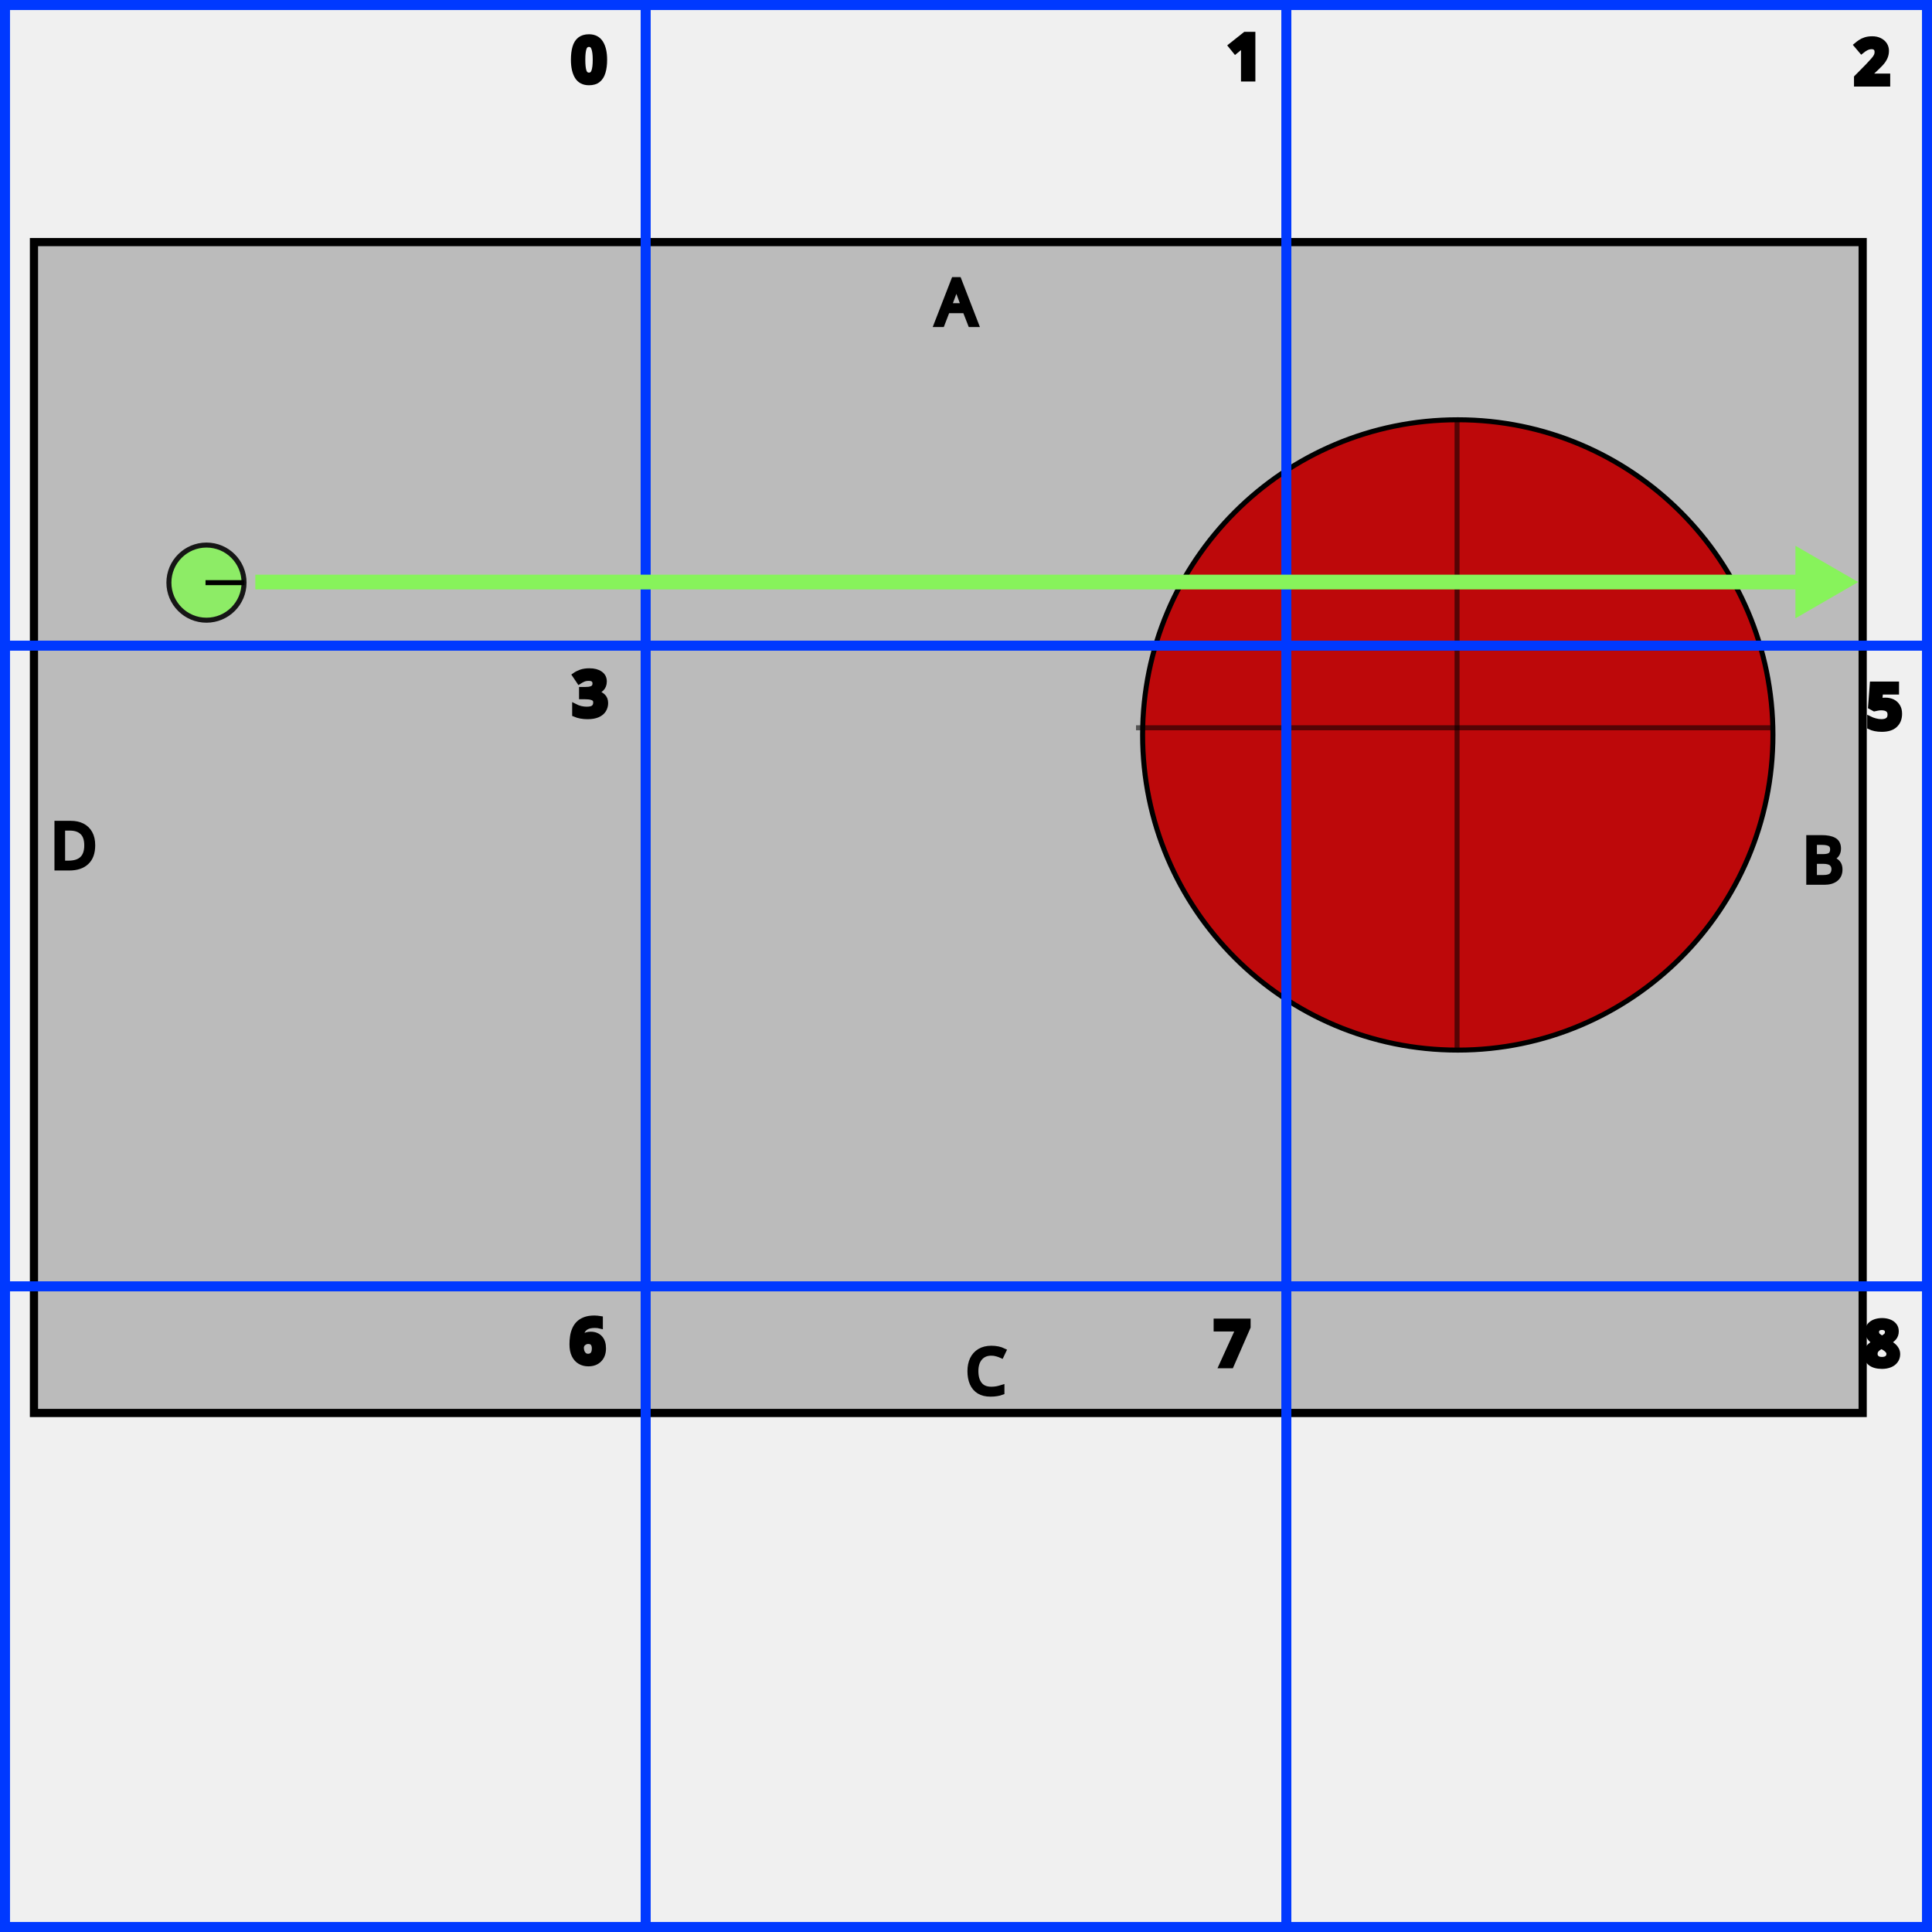
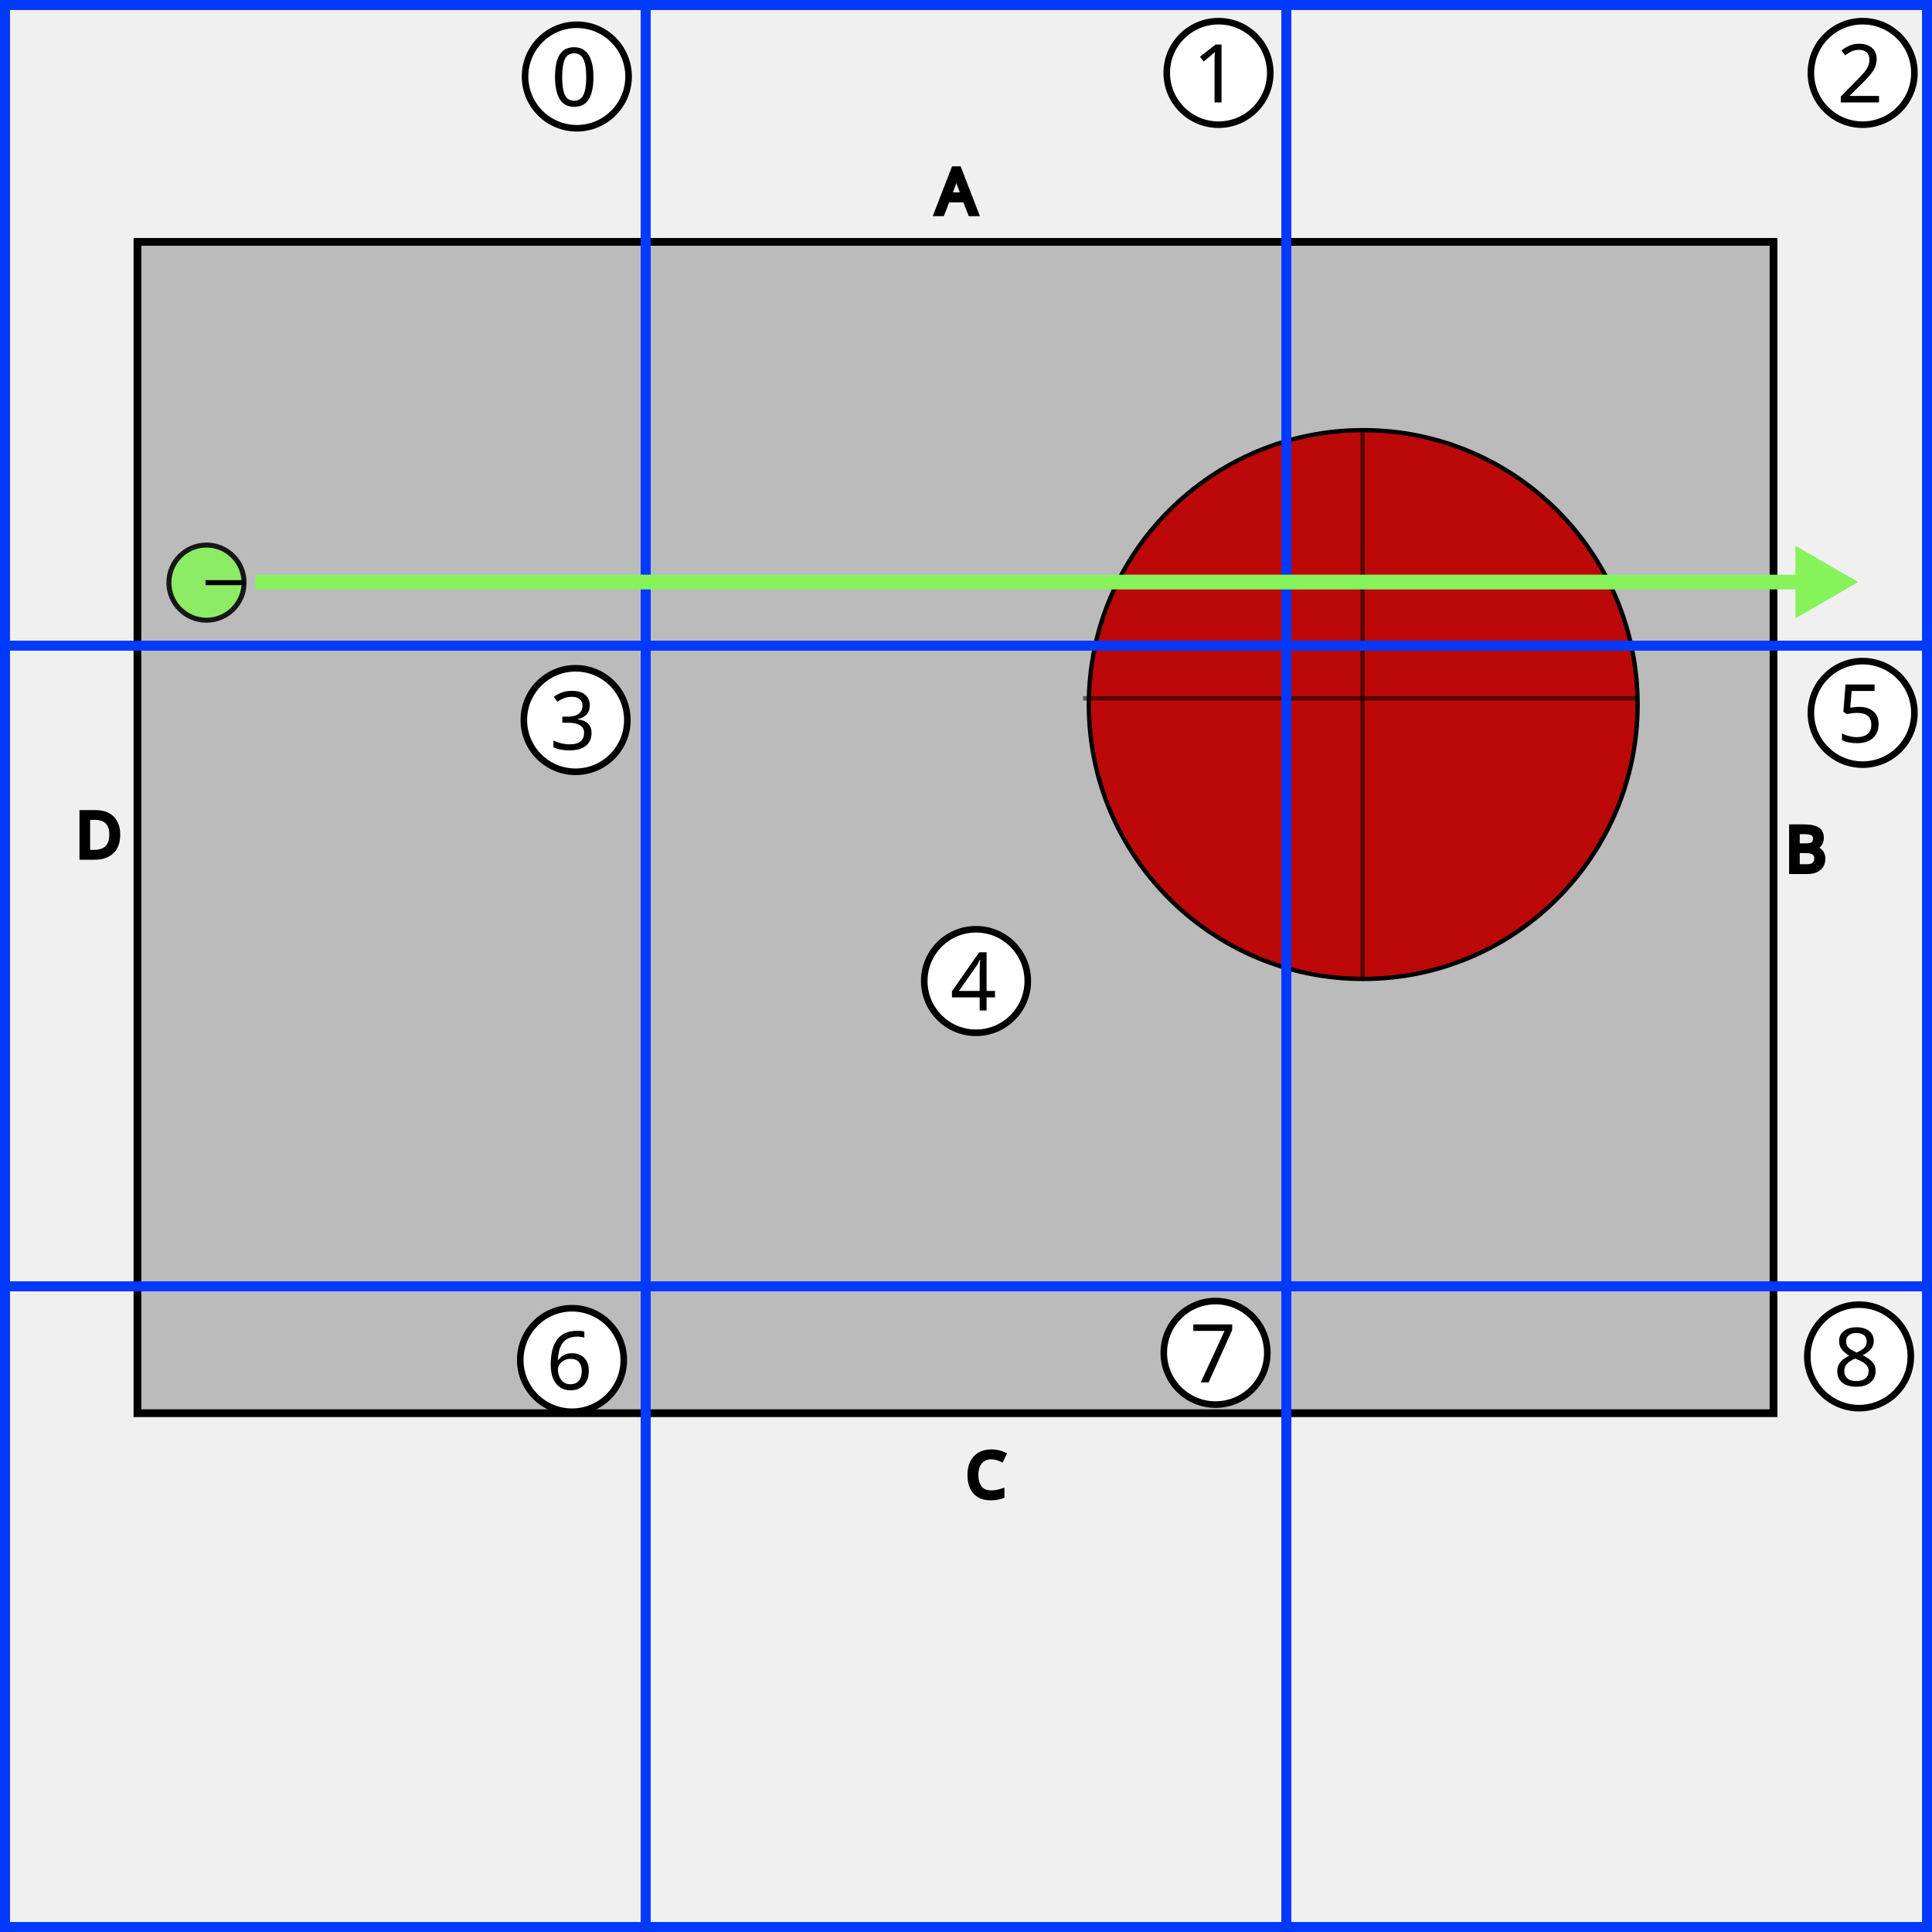
<svg xmlns="http://www.w3.org/2000/svg" width="108.938mm" height="108.938mm" viewBox="0 0 386 386" id="svg4825" version="1.1">
  <defs id="defs4827">
    <marker orient="auto" refY="0.0" refX="0.0" id="TriangleOutM" style="overflow:visible">
      <path id="path6004" d="M 5.77,0.0 L -2.88,5.0 L -2.88,-5.0 L 5.77,0.0 z " style="fill-rule:evenodd;stroke:#87f35b;stroke-width:1pt;stroke-opacity:1;fill:#87f35b;fill-opacity:1" transform="scale(0.4)" />
    </marker>
  </defs>
  <g id="layer1" transform="translate(-233.0329,11.90088)">
-     <rect ry="0" rx="0" y="36.466" x="239.818" height="233.935" width="365.363" id="rect5410" style="opacity:1;fill:#bbbbbb;fill-opacity:1;stroke:#000000;stroke-width:1.637;stroke-miterlimit:4;stroke-dasharray:none;stroke-dashoffset:0;stroke-opacity:1" />
+     <rect ry="0" rx="0" y="36.422" x="260.488" height="234.023" width="326.88" id="rect5410" style="opacity:1;fill:#bbbbbb;fill-opacity:1;stroke:#000000;stroke-width:1.548;stroke-miterlimit:4;stroke-dasharray:none;stroke-dashoffset:0;stroke-opacity:1" />
    <circle style="opacity:0.88;fill:#87f35b;fill-opacity:1;stroke:#000000;stroke-width:1;stroke-miterlimit:4;stroke-dasharray:none;stroke-dashoffset:0;stroke-opacity:1" id="path4684" cx="274.286" cy="104.505" r="7.507" />
-     <circle transform="scale(1,-1)" style="opacity:1;fill:#bd080a;fill-opacity:1;stroke:#000000;stroke-width:1;stroke-miterlimit:4;stroke-dasharray:none;stroke-dashoffset:0;stroke-opacity:1" id="path4684-2-1" cx="524.286" cy="-134.934" r="62.967" />
-     <g id="g5598" transform="translate(-17.85714,8.285714)">
-       <path id="path5594" d="m 542,63.702 0,126.269" style="opacity:0.55;fill:none;fill-rule:evenodd;stroke:#000000;stroke-width:1px;stroke-linecap:butt;stroke-linejoin:miter;stroke-opacity:1" />
-       <path id="path5596" d="m 477.857,125.219 127.143,0" style="opacity:0.55;fill:none;fill-rule:evenodd;stroke:#000000;stroke-width:1px;stroke-linecap:butt;stroke-linejoin:miter;stroke-opacity:1" />
+     <g id="g4299" transform="matrix(0.8705738,0,0,0.8705738,59.41152,11.39252)">
+       <circle r="62.967" cy="-134.934" cx="512.286" id="path4684-2-1" style="opacity:1;fill:#bd080a;fill-opacity:1;stroke:#000000;stroke-width:1;stroke-miterlimit:4;stroke-dasharray:none;stroke-dashoffset:0;stroke-opacity:1" transform="scale(1,-1)" />
+       <g transform="translate(-29.85714,8.285714)" id="g5598">
+         <path style="opacity:0.55;fill:none;fill-rule:evenodd;stroke:#000000;stroke-width:1px;stroke-linecap:butt;stroke-linejoin:miter;stroke-opacity:1" d="m 542,63.702 0,126.269" id="path5594" />
+         <path style="opacity:0.55;fill:none;fill-rule:evenodd;stroke:#000000;stroke-width:1px;stroke-linecap:butt;stroke-linejoin:miter;stroke-opacity:1" d="m 477.857,125.219 127.143,0" id="path5596" />
+       </g>
    </g>
    <g id="g5618" style="stroke:#0039ff;stroke-width:2;stroke-miterlimit:4;stroke-dasharray:none;stroke-opacity:1" transform="translate(12,-2)">
      <g transform="translate(222.0329,-8.900884)" id="g5422" style="stroke:#0039ff;stroke-width:2;stroke-miterlimit:4;stroke-dasharray:none;stroke-opacity:1">
        <path id="path5424" style="fill:none;stroke:#0039ff;stroke-width:2;stroke-miterlimit:4;stroke-dasharray:none;stroke-opacity:1" d="m 128,0 0,384" />
        <path id="path5426" style="fill:none;stroke:#0039ff;stroke-width:2;stroke-miterlimit:4;stroke-dasharray:none;stroke-opacity:1" d="m 256,0 0,384" />
      </g>
      <g transform="translate(222.0329,-8.900884)" id="g5428" style="stroke:#0039ff;stroke-width:2;stroke-miterlimit:4;stroke-dasharray:none;stroke-opacity:1">
        <path id="path5430" style="fill:none;stroke:#0039ff;stroke-width:2;stroke-miterlimit:4;stroke-dasharray:none;stroke-opacity:1" d="m 0,128 384,0" />
        <path id="path5432" style="fill:none;stroke:#0039ff;stroke-width:2;stroke-miterlimit:4;stroke-dasharray:none;stroke-opacity:1" d="m 0,256 384,0" />
      </g>
      <rect id="rect5486" y="-8.901" x="222.033" width="384" style="fill:none;stroke:#0039ff;stroke-width:2;stroke-miterlimit:4;stroke-dasharray:none;stroke-opacity:1" height="384" />
    </g>
-     <text xml:space="preserve" style="font-style:normal;font-weight:normal;font-size:12.5px;line-height:125%;font-family:sans-serif;letter-spacing:0px;word-spacing:0px;fill:#000000;fill-opacity:1;stroke:#000000;stroke-width:1px;stroke-linecap:butt;stroke-linejoin:miter;stroke-opacity:1;" x="347.143" y="4.505" id="text5627">
-       <tspan id="tspan5629" x="347.143" y="4.505" style="font-weight:bold;fill:#000000;fill-opacity:1;stroke:#000000;stroke-opacity:1;">0</tspan>
-     </text>
-     <text xml:space="preserve" style="font-style:normal;font-weight:normal;font-size:12.5px;line-height:125%;font-family:sans-serif;letter-spacing:0px;word-spacing:0px;fill:#000000;fill-opacity:1;stroke:#000000;stroke-width:1px;stroke-linecap:butt;stroke-linejoin:miter;stroke-opacity:1;" x="478.192" y="3.883" id="text5627-2">
-       <tspan id="tspan5629-3" x="478.192" y="3.883" style="font-weight:bold;fill:#000000;fill-opacity:1;stroke:#000000;stroke-opacity:1;">1</tspan>
-     </text>
-     <text xml:space="preserve" style="font-style:normal;font-weight:normal;font-size:12.5px;line-height:125%;font-family:sans-serif;letter-spacing:0px;word-spacing:0px;fill:#000000;fill-opacity:1;stroke:#000000;stroke-width:1px;stroke-linecap:butt;stroke-linejoin:miter;stroke-opacity:1;" x="603.451" y="4.893" id="text5627-9">
-       <tspan id="tspan5629-4" x="603.451" y="4.893" style="font-weight:bold;fill:#000000;fill-opacity:1;stroke:#000000;stroke-opacity:1;">2</tspan>
-     </text>
-     <text xml:space="preserve" style="font-style:normal;font-weight:normal;font-size:12.5px;line-height:125%;font-family:sans-serif;letter-spacing:0px;word-spacing:0px;fill:#000000;fill-opacity:1;stroke:#000000;stroke-width:1px;stroke-linecap:butt;stroke-linejoin:miter;stroke-opacity:1;" x="347.377" y="131.162" id="text5627-98">
-       <tspan id="tspan5629-5" x="347.377" y="131.162" style="font-weight:bold;fill:#000000;fill-opacity:1;stroke:#000000;stroke-opacity:1;">3</tspan>
-     </text>
-     <text xml:space="preserve" style="font-style:normal;font-weight:normal;font-size:12.5px;line-height:125%;font-family:sans-serif;letter-spacing:0px;word-spacing:0px;fill:#000000;fill-opacity:1;stroke:#000000;stroke-width:1px;stroke-linecap:butt;stroke-linejoin:miter;stroke-opacity:1;" x="605.976" y="133.687" id="text5627-90">
-       <tspan id="tspan5629-7" x="605.976" y="133.687" style="font-weight:bold;fill:#000000;fill-opacity:1;stroke:#000000;stroke-opacity:1;">5</tspan>
-     </text>
-     <text xml:space="preserve" style="font-style:normal;font-weight:normal;font-size:12.5px;line-height:125%;font-family:sans-serif;letter-spacing:0px;word-spacing:0px;fill:#000000;fill-opacity:1;stroke:#000000;stroke-width:1px;stroke-linecap:butt;stroke-linejoin:miter;stroke-opacity:1;" x="605.471" y="260.966" id="text5627-5">
-       <tspan id="tspan5629-6" x="605.471" y="260.966" style="font-weight:bold;fill:#000000;fill-opacity:1;stroke:#000000;stroke-opacity:1;">8</tspan>
-     </text>
-     <text xml:space="preserve" style="font-style:normal;font-weight:normal;font-size:12.5px;line-height:125%;font-family:sans-serif;letter-spacing:0px;word-spacing:0px;fill:#000000;fill-opacity:1;stroke:#000000;stroke-width:1px;stroke-linecap:butt;stroke-linejoin:miter;stroke-opacity:1;" x="475.666" y="260.966" id="text5627-0">
-       <tspan id="tspan5629-2" x="475.666" y="260.966" style="font-weight:bold;fill:#000000;fill-opacity:1;stroke:#000000;stroke-opacity:1;">7</tspan>
-     </text>
-     <text xml:space="preserve" style="font-style:normal;font-weight:normal;font-size:12.5px;line-height:125%;font-family:sans-serif;letter-spacing:0px;word-spacing:0px;fill:#000000;fill-opacity:1;stroke:#000000;stroke-width:1px;stroke-linecap:butt;stroke-linejoin:miter;stroke-opacity:1;" x="346.872" y="260.461" id="text5627-7">
-       <tspan id="tspan5629-66" x="346.872" y="260.461" style="font-weight:bold;fill:#000000;fill-opacity:1;stroke:#000000;stroke-opacity:1;">6</tspan>
-     </text>
    <path style="fill:#87f35b;fill-opacity:1;fill-rule:evenodd;stroke:#87f35b;stroke-width:2.944;stroke-linecap:butt;stroke-linejoin:miter;stroke-miterlimit:4;stroke-dasharray:none;stroke-opacity:1;marker-end:url(#TriangleOutM)" d="m 284.046,104.388 311.876,0" id="path5853" />
    <path style="fill:none;fill-rule:evenodd;stroke:#000000;stroke-width:1;stroke-linecap:butt;stroke-linejoin:miter;stroke-miterlimit:4;stroke-dasharray:none;stroke-opacity:1" d="m 281.88,104.508 -7.785,0" id="path6147" />
-     <text xml:space="preserve" style="font-style:normal;font-weight:normal;font-size:12.5px;line-height:125%;font-family:sans-serif;letter-spacing:0px;word-spacing:0px;fill:#000000;fill-opacity:1;stroke:#000000;stroke-width:1px;stroke-linecap:butt;stroke-linejoin:miter;stroke-opacity:1" x="420.113" y="52.935" id="text5627-00">
-       <tspan id="tspan5629-45" x="420.113" y="52.935" style="font-weight:normal;fill:#000000;fill-opacity:1;stroke:#000000;stroke-opacity:1">A</tspan>
+     <text xml:space="preserve" style="font-style:normal;font-weight:normal;font-size:12.5px;line-height:125%;font-family:sans-serif;letter-spacing:0px;word-spacing:0px;fill:#000000;fill-opacity:1;stroke:#000000;stroke-width:1px;stroke-linecap:butt;stroke-linejoin:miter;stroke-opacity:1" x="420.113" y="30.792" id="text5627-00">
+       <tspan id="tspan5629-45" x="420.113" y="30.792" style="font-weight:normal;fill:#000000;fill-opacity:1;stroke:#000000;stroke-opacity:1">A</tspan>
    </text>
-     <text xml:space="preserve" style="font-style:normal;font-weight:normal;font-size:12.5px;line-height:125%;font-family:sans-serif;letter-spacing:0px;word-spacing:0px;fill:#000000;fill-opacity:1;stroke:#000000;stroke-width:1px;stroke-linecap:butt;stroke-linejoin:miter;stroke-opacity:1" x="593.196" y="164.37" id="text5627-00-0">
-       <tspan id="tspan5629-45-7" x="593.196" y="164.37" style="font-weight:normal;fill:#000000;fill-opacity:1;stroke:#000000;stroke-opacity:1">B</tspan>
+     <text xml:space="preserve" style="font-style:normal;font-weight:normal;font-size:12.5px;line-height:125%;font-family:sans-serif;letter-spacing:0px;word-spacing:0px;fill:#000000;fill-opacity:1;stroke:#000000;stroke-width:1px;stroke-linecap:butt;stroke-linejoin:miter;stroke-opacity:1" x="589.767" y="162.227" id="text5627-00-0">
+       <tspan id="tspan5629-45-7" x="589.767" y="162.227" style="font-weight:normal;fill:#000000;fill-opacity:1;stroke:#000000;stroke-opacity:1">B</tspan>
    </text>
-     <text xml:space="preserve" style="font-style:normal;font-weight:normal;font-size:12.5px;line-height:125%;font-family:sans-serif;letter-spacing:0px;word-spacing:0px;fill:#000000;fill-opacity:1;stroke:#000000;stroke-width:1px;stroke-linecap:butt;stroke-linejoin:miter;stroke-opacity:1" x="426.053" y="266.513" id="text5627-00-07">
-       <tspan id="tspan5629-45-8" x="426.053" y="266.513" style="font-weight:normal;fill:#000000;fill-opacity:1;stroke:#000000;stroke-opacity:1">C</tspan>
+     <text xml:space="preserve" style="font-style:normal;font-weight:normal;font-size:12.5px;line-height:125%;font-family:sans-serif;letter-spacing:0px;word-spacing:0px;fill:#000000;fill-opacity:1;stroke:#000000;stroke-width:1px;stroke-linecap:butt;stroke-linejoin:miter;stroke-opacity:1" x="426.053" y="287.227" id="text5627-00-07">
+       <tspan id="tspan5629-45-8" x="426.053" y="287.227" style="font-weight:normal;fill:#000000;fill-opacity:1;stroke:#000000;stroke-opacity:1">C</tspan>
    </text>
-     <text xml:space="preserve" style="font-style:normal;font-weight:normal;font-size:12.5px;line-height:125%;font-family:sans-serif;letter-spacing:0px;word-spacing:0px;fill:#000000;fill-opacity:1;stroke:#000000;stroke-width:1px;stroke-linecap:butt;stroke-linejoin:miter;stroke-opacity:1" x="243.196" y="161.513" id="text5627-00-2">
-       <tspan id="tspan5629-45-2" x="243.196" y="161.513" style="font-weight:normal;fill:#000000;fill-opacity:1;stroke:#000000;stroke-opacity:1">D</tspan>
+     <text xml:space="preserve" style="font-style:normal;font-weight:normal;font-size:12.5px;line-height:125%;font-family:sans-serif;letter-spacing:0px;word-spacing:0px;fill:#000000;fill-opacity:1;stroke:#000000;stroke-width:1px;stroke-linecap:butt;stroke-linejoin:miter;stroke-opacity:1" x="248.196" y="159.37" id="text5627-00-2">
+       <tspan id="tspan5629-45-2" x="248.196" y="159.37" style="font-weight:normal;fill:#000000;fill-opacity:1;stroke:#000000;stroke-opacity:1">D</tspan>
    </text>
+     <g id="g4247" transform="matrix(0.6581197,0,0,0.6581197,190.2127,43.46489)">
+       <circle r="15.714" cy="-60.901" cx="240.176" id="path4245" style="opacity:1;fill:#ffffff;fill-opacity:1;stroke:#000000;stroke-width:2;stroke-miterlimit:10;stroke-dasharray:none;stroke-dashoffset:0;stroke-opacity:1" />
+       <text id="text4181" y="-51.942" x="232.352" style="font-style:normal;font-weight:normal;font-size:24.612px;line-height:125%;font-family:sans-serif;letter-spacing:0px;word-spacing:0px;fill:#000000;fill-opacity:1;stroke:none;stroke-width:1px;stroke-linecap:butt;stroke-linejoin:miter;stroke-opacity:1" xml:space="preserve">
+         <tspan y="-51.942" x="232.352" id="tspan4183">0</tspan>
+       </text>
+     </g>
+     <g id="g4247-3" transform="matrix(0.6581197,0,0,0.6581197,318.4179,42.7506)">
+       <circle r="15.714" cy="-60.901" cx="240.176" id="path4245-2" style="opacity:1;fill:#ffffff;fill-opacity:1;stroke:#000000;stroke-width:2;stroke-miterlimit:10;stroke-dasharray:none;stroke-dashoffset:0;stroke-opacity:1" />
+       <text id="text4181-9" y="-51.942" x="232.352" style="font-style:normal;font-weight:normal;font-size:24.612px;line-height:125%;font-family:sans-serif;letter-spacing:0px;word-spacing:0px;fill:#000000;fill-opacity:1;stroke:none;stroke-width:1px;stroke-linecap:butt;stroke-linejoin:miter;stroke-opacity:1" xml:space="preserve">
+         <tspan y="-51.942" x="232.352" id="tspan4183-6">1</tspan>
+       </text>
+     </g>
+     <g id="g4247-0" transform="matrix(0.6581197,0,0,0.6581197,447.1114,42.7506)">
+       <circle r="15.714" cy="-60.901" cx="240.176" id="path4245-9" style="opacity:1;fill:#ffffff;fill-opacity:1;stroke:#000000;stroke-width:2;stroke-miterlimit:10;stroke-dasharray:none;stroke-dashoffset:0;stroke-opacity:1" />
+       <text id="text4181-93" y="-51.942" x="232.352" style="font-style:normal;font-weight:normal;font-size:24.612px;line-height:125%;font-family:sans-serif;letter-spacing:0px;word-spacing:0px;fill:#000000;fill-opacity:1;stroke:none;stroke-width:1px;stroke-linecap:butt;stroke-linejoin:miter;stroke-opacity:1" xml:space="preserve">
+         <tspan y="-51.942" x="232.352" id="tspan4183-5">2</tspan>
+       </text>
+     </g>
+     <g id="g4247-0-7" transform="matrix(0.6581197,0,0,0.6581197,447.1114,170.6078)">
+       <circle r="15.714" cy="-60.901" cx="240.176" id="path4245-9-3" style="opacity:1;fill:#ffffff;fill-opacity:1;stroke:#000000;stroke-width:2;stroke-miterlimit:10;stroke-dasharray:none;stroke-dashoffset:0;stroke-opacity:1" />
+       <text id="text4181-93-7" y="-51.942" x="232.352" style="font-style:normal;font-weight:normal;font-size:24.612px;line-height:125%;font-family:sans-serif;letter-spacing:0px;word-spacing:0px;fill:#000000;fill-opacity:1;stroke:none;stroke-width:1px;stroke-linecap:butt;stroke-linejoin:miter;stroke-opacity:1" xml:space="preserve">
+         <tspan y="-51.942" x="232.352" id="tspan4183-5-0">5</tspan>
+       </text>
+     </g>
+     <g id="g4247-0-5" transform="matrix(0.6581197,0,0,0.6581197,446.3971,299.1792)">
+       <circle r="15.714" cy="-60.901" cx="240.176" id="path4245-9-7" style="opacity:1;fill:#ffffff;fill-opacity:1;stroke:#000000;stroke-width:2;stroke-miterlimit:10;stroke-dasharray:none;stroke-dashoffset:0;stroke-opacity:1" />
+       <text id="text4181-93-2" y="-51.942" x="232.352" style="font-style:normal;font-weight:normal;font-size:24.612px;line-height:125%;font-family:sans-serif;letter-spacing:0px;word-spacing:0px;fill:#000000;fill-opacity:1;stroke:none;stroke-width:1px;stroke-linecap:butt;stroke-linejoin:miter;stroke-opacity:1" xml:space="preserve">
+         <tspan y="-51.942" x="232.352" id="tspan4183-5-5">8</tspan>
+       </text>
+     </g>
+     <g id="g4247-0-9" transform="matrix(0.6581197,0,0,0.6581197,317.8257,298.4649)">
+       <circle r="15.714" cy="-60.901" cx="240.176" id="path4245-9-5" style="opacity:1;fill:#ffffff;fill-opacity:1;stroke:#000000;stroke-width:2;stroke-miterlimit:10;stroke-dasharray:none;stroke-dashoffset:0;stroke-opacity:1" />
+       <text id="text4181-93-75" y="-51.942" x="232.352" style="font-style:normal;font-weight:normal;font-size:24.612px;line-height:125%;font-family:sans-serif;letter-spacing:0px;word-spacing:0px;fill:#000000;fill-opacity:1;stroke:none;stroke-width:1px;stroke-linecap:butt;stroke-linejoin:miter;stroke-opacity:1" xml:space="preserve">
+         <tspan y="-51.942" x="232.352" id="tspan4183-5-9">7</tspan>
+       </text>
+     </g>
+     <g id="g4247-0-4" transform="matrix(0.6581197,0,0,0.6581197,189.2542,299.8935)">
+       <circle r="15.714" cy="-60.901" cx="240.176" id="path4245-9-6" style="opacity:1;fill:#ffffff;fill-opacity:1;stroke:#000000;stroke-width:2;stroke-miterlimit:10;stroke-dasharray:none;stroke-dashoffset:0;stroke-opacity:1" />
+       <text id="text4181-93-6" y="-51.942" x="232.352" style="font-style:normal;font-weight:normal;font-size:24.612px;line-height:125%;font-family:sans-serif;letter-spacing:0px;word-spacing:0px;fill:#000000;fill-opacity:1;stroke:none;stroke-width:1px;stroke-linecap:butt;stroke-linejoin:miter;stroke-opacity:1" xml:space="preserve">
+         <tspan y="-51.942" x="232.352" id="tspan4183-5-51">6</tspan>
+       </text>
+     </g>
+     <g id="g4247-0-77" transform="matrix(0.6581197,0,0,0.6581197,189.9685,172.0363)">
+       <circle r="15.714" cy="-60.901" cx="240.176" id="path4245-9-2" style="opacity:1;fill:#ffffff;fill-opacity:1;stroke:#000000;stroke-width:2;stroke-miterlimit:10;stroke-dasharray:none;stroke-dashoffset:0;stroke-opacity:1" />
+       <text id="text4181-93-9" y="-51.942" x="232.352" style="font-style:normal;font-weight:normal;font-size:24.612px;line-height:125%;font-family:sans-serif;letter-spacing:0px;word-spacing:0px;fill:#000000;fill-opacity:1;stroke:none;stroke-width:1px;stroke-linecap:butt;stroke-linejoin:miter;stroke-opacity:1" xml:space="preserve">
+         <tspan y="-51.942" x="232.352" id="tspan4183-5-4">3</tspan>
+       </text>
+     </g>
+     <g id="g4247-0-59" transform="matrix(0.6581197,0,0,0.6581197,269.9685,224.1792)">
+       <circle r="15.714" cy="-60.901" cx="240.176" id="path4245-9-25" style="opacity:1;fill:#ffffff;fill-opacity:1;stroke:#000000;stroke-width:2;stroke-miterlimit:10;stroke-dasharray:none;stroke-dashoffset:0;stroke-opacity:1" />
+       <text id="text4181-93-60" y="-51.942" x="232.352" style="font-style:normal;font-weight:normal;font-size:24.612px;line-height:125%;font-family:sans-serif;letter-spacing:0px;word-spacing:0px;fill:#000000;fill-opacity:1;stroke:none;stroke-width:1px;stroke-linecap:butt;stroke-linejoin:miter;stroke-opacity:1" xml:space="preserve">
+         <tspan y="-51.942" x="232.352" id="tspan4183-5-7">4</tspan>
+       </text>
+     </g>
  </g>
</svg>
